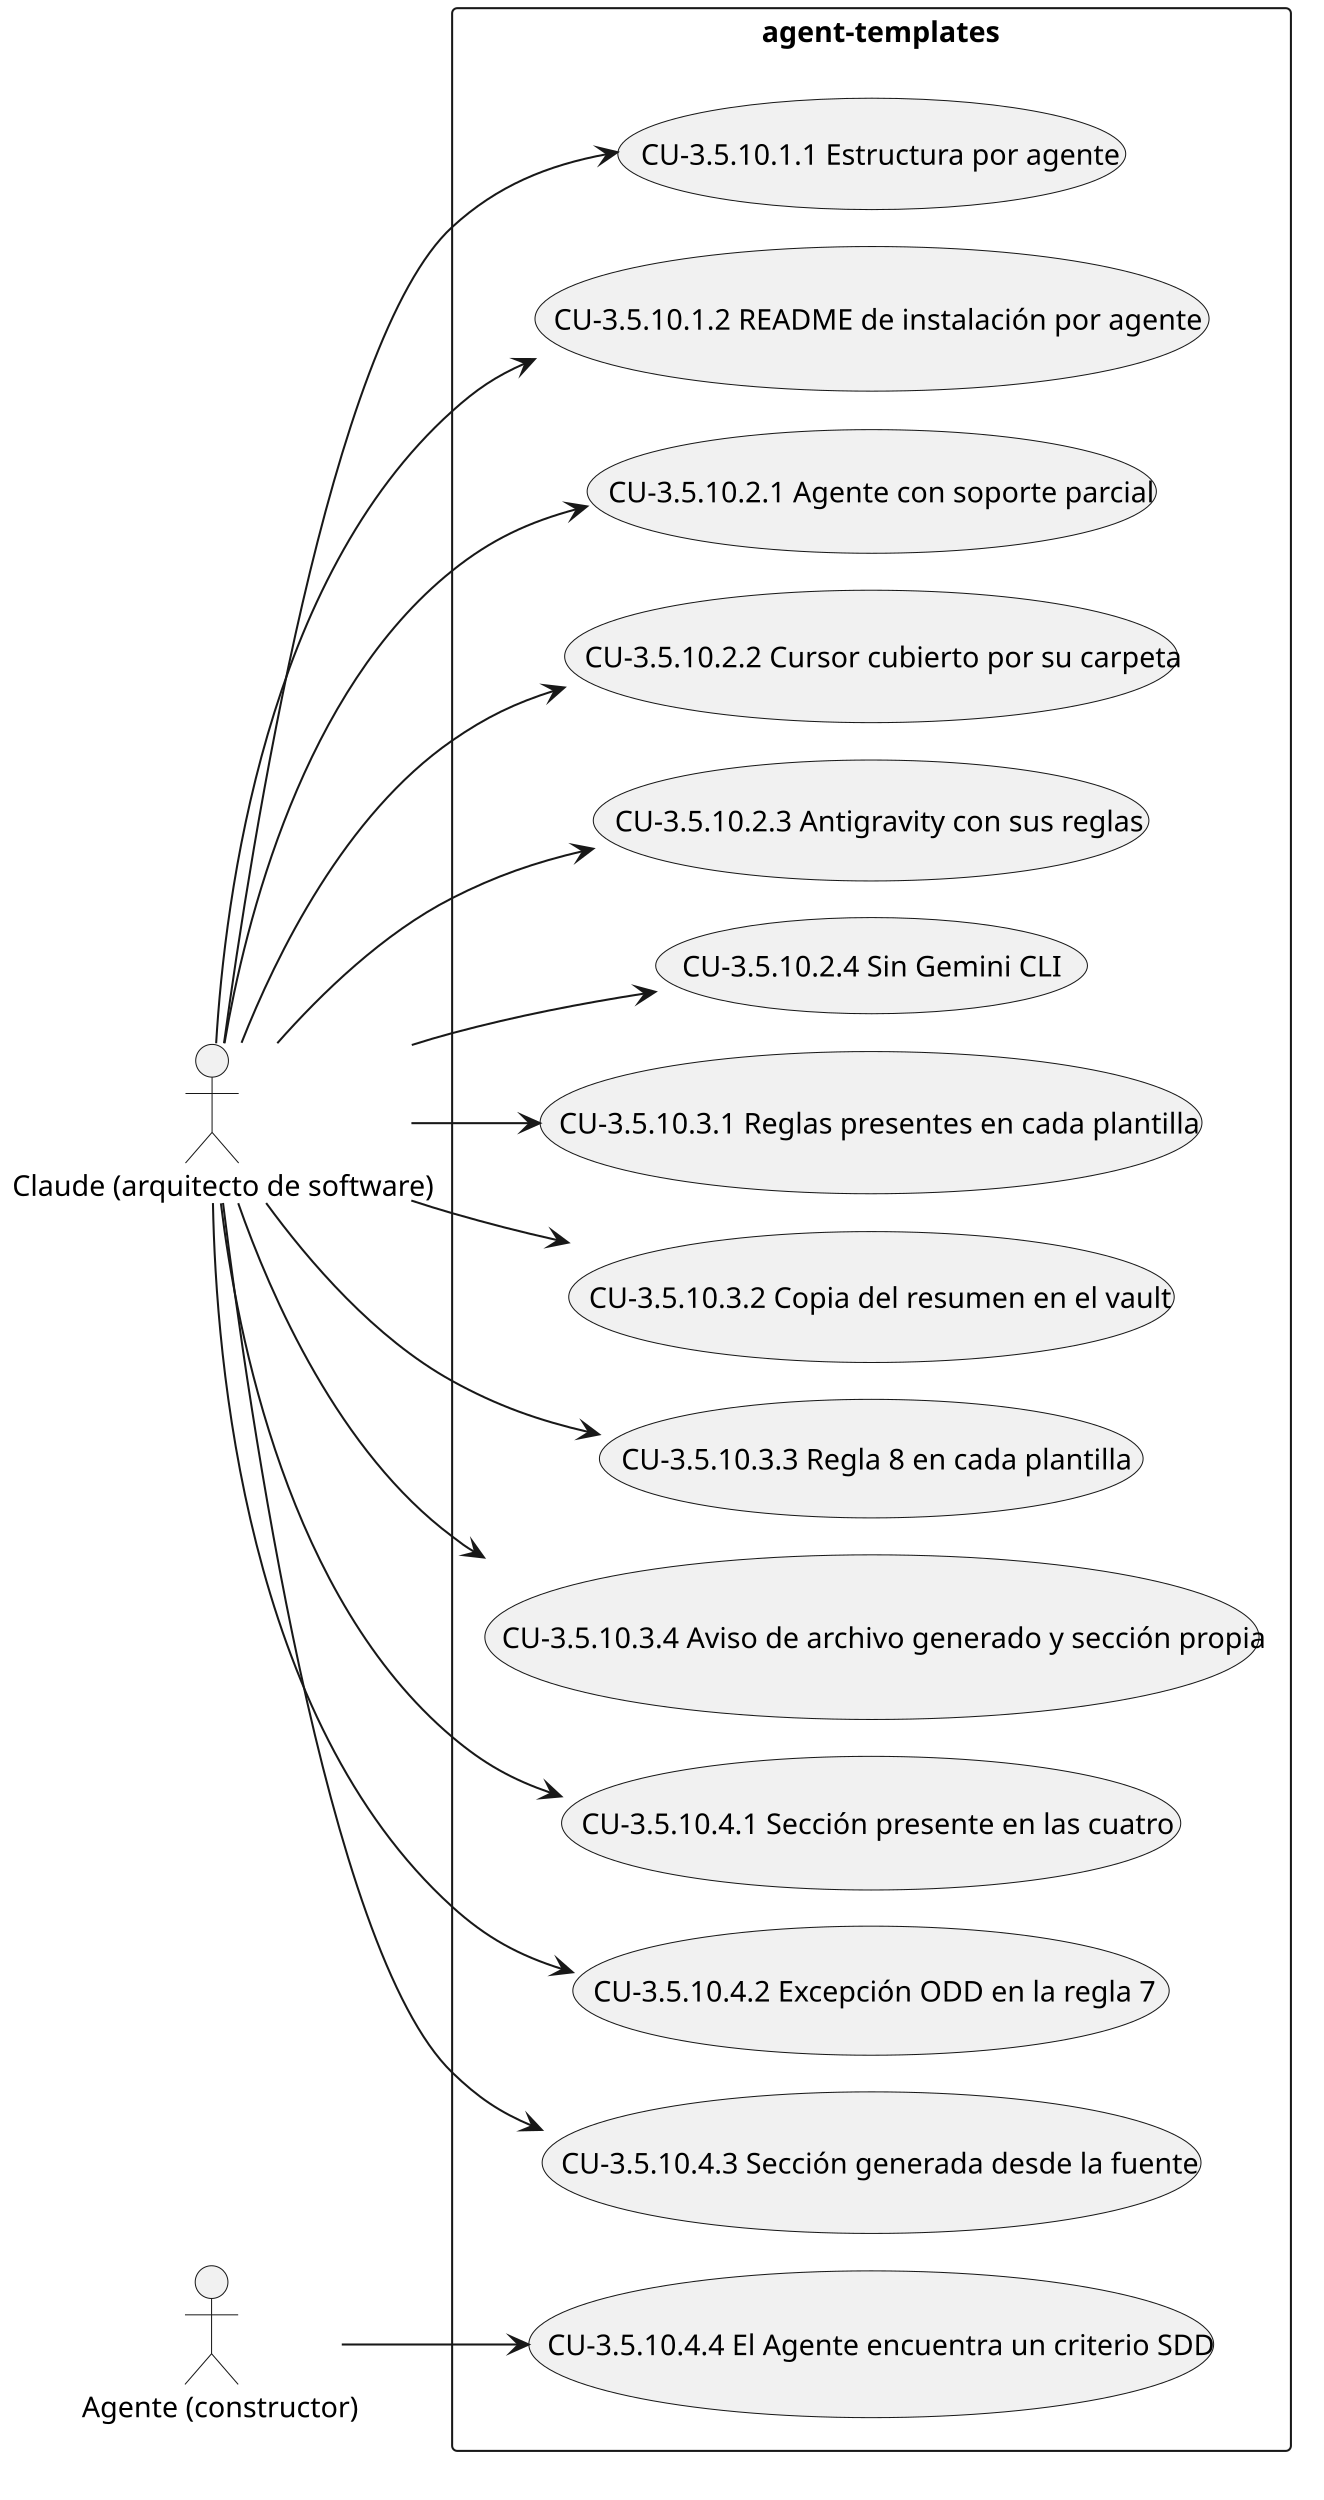
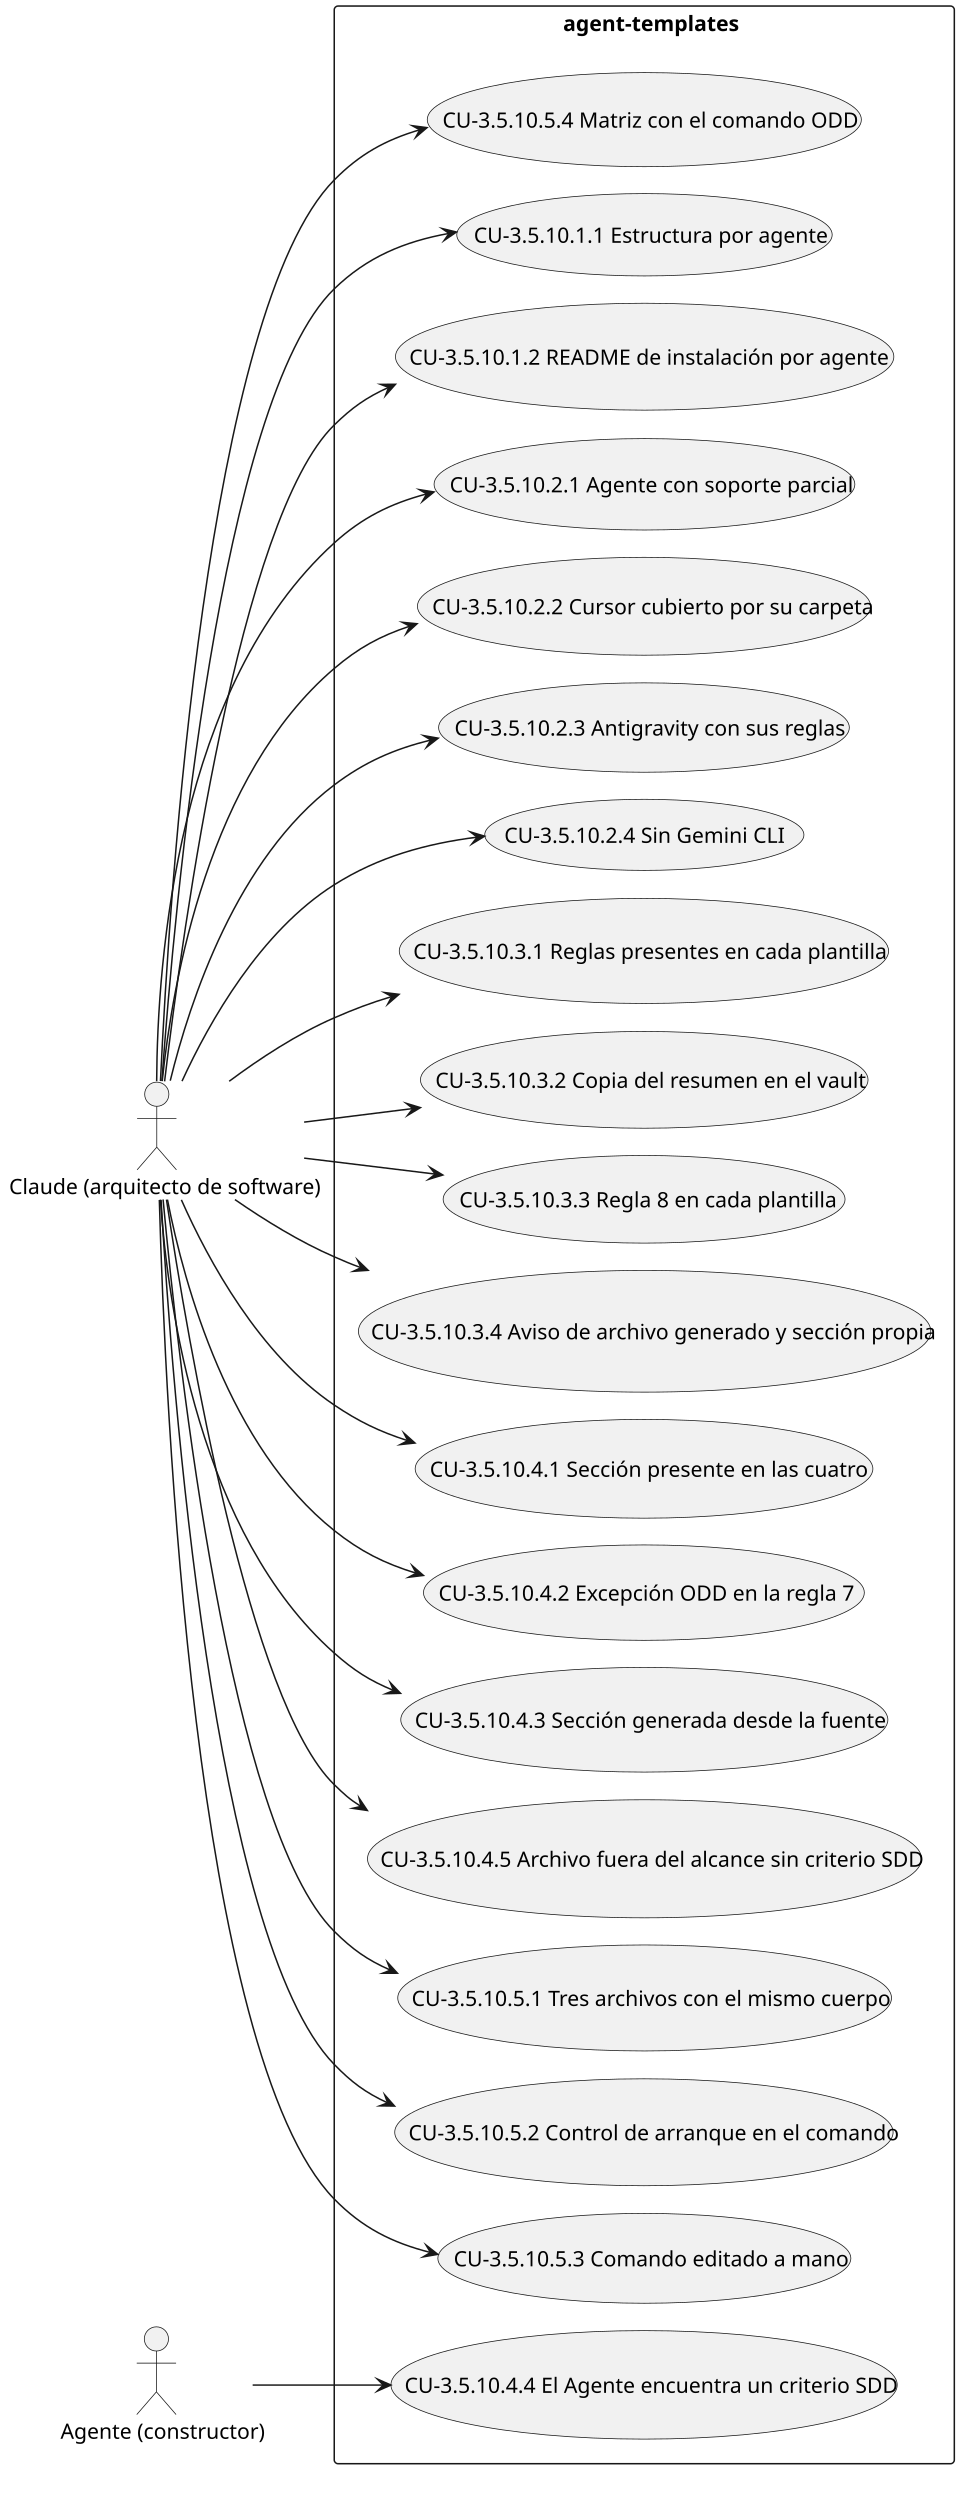
- <svg xmlns="http://www.w3.org/2000/svg" version="1.1" data-diagram-type="DESCRIPTION" style="width:647px;height:1222px;background:#FFFFFF;" width="647px" height="1222px" viewBox="0 0 647 1222" zoomAndPan="magnify" preserveAspectRatio="none" contentStyleType="text/css">
+ <svg xmlns="http://www.w3.org/2000/svg" version="1.1" data-diagram-type="DESCRIPTION" style="width:647px;height:1653px;background:#FFFFFF;" width="647px" height="1653px" viewBox="0 0 647 1653" zoomAndPan="magnify" preserveAspectRatio="none" contentStyleType="text/css">
  <defs />
  <g font-family="sans-serif" lengthAdjust="spacing">
    <g class="cluster" data-qualified-name="agent-templates" id="ent0003" data-source-line="5">
-       <rect x="221" y="4" width="410" height="1194" fill="none" style="stroke:#181818;stroke-width:1;" rx="2.5" ry="2.5" />
+       <rect x="221" y="4" width="410" height="1625" fill="none" style="stroke:#181818;stroke-width:1;" rx="2.5" ry="2.5" />
      <text x="372.321" y="20.533" fill="#000" font-size="14" textLength="107.358" font-weight="700">agent-templates</text>
    </g>
    <g class="entity" data-qualified-name="A1" id="ent0001" data-source-line="3">
-       <ellipse cx="103.662" cy="518.5" rx="8" ry="8" fill="#F1F1F1" style="stroke:#181818;stroke-width:0.5;" />
-       <path d="M103.662,526.5 L103.662,553.5 M90.662,534.5 L116.662,534.5 M103.662,553.5 L90.662,568.5 M103.662,553.5 L116.662,568.5" style="stroke:#181818;stroke-width:0.5;" fill="none" />
-       <text x="6" y="584.533" fill="#000" font-size="14" textLength="195.323">Claude (arquitecto de software)</text>
+       <ellipse cx="103.662" cy="723.5" rx="8" ry="8" fill="#F1F1F1" style="stroke:#181818;stroke-width:0.5;" />
+       <path d="M103.662,731.5 L103.662,758.5 M90.662,739.5 L116.662,739.5 M103.662,758.5 L90.662,773.5 M103.662,758.5 L116.662,773.5" style="stroke:#181818;stroke-width:0.5;" fill="none" />
+       <text x="6" y="789.533" fill="#000" font-size="14" textLength="195.323">Claude (arquitecto de software)</text>
    </g>
    <g class="entity" data-qualified-name="A2" id="ent0002" data-source-line="4">
-       <ellipse cx="103.417" cy="1115.5" rx="8" ry="8" fill="#F1F1F1" style="stroke:#181818;stroke-width:0.5;" />
-       <path d="M103.417,1123.5 L103.417,1150.5 M90.417,1131.5 L116.417,1131.5 M103.417,1150.5 L90.417,1165.5 M103.417,1150.5 L116.417,1165.5" style="stroke:#181818;stroke-width:0.5;" fill="none" />
-       <text x="40" y="1181.533" fill="#000" font-size="14" textLength="126.834">Agente (constructor)</text>
+       <ellipse cx="103.417" cy="1546.5" rx="8" ry="8" fill="#F1F1F1" style="stroke:#181818;stroke-width:0.5;" />
+       <path d="M103.417,1554.5 L103.417,1581.5 M90.417,1562.5 L116.417,1562.5 M103.417,1581.5 L90.417,1596.5 M103.417,1581.5 L116.417,1596.5" style="stroke:#181818;stroke-width:0.5;" fill="none" />
+       <text x="40" y="1612.533" fill="#000" font-size="14" textLength="126.834">Agente (constructor)</text>
    </g>
    <g class="entity" data-qualified-name="agent-templates.UC_3_5_10_1_1" id="ent0004" data-source-line="6">
-       <ellipse cx="426.124" cy="75.225" rx="124.124" ry="27.225" fill="#F1F1F1" style="stroke:#181818;stroke-width:0.5;" />
-       <text x="313.284" y="80.53" fill="#000" font-size="14" textLength="225.682">CU-3.5.10.1.1 Estructura por agente</text>
+       <ellipse cx="426.124" cy="155.225" rx="124.124" ry="27.225" fill="#F1F1F1" style="stroke:#181818;stroke-width:0.5;" />
+       <text x="313.284" y="160.53" fill="#000" font-size="14" textLength="225.682">CU-3.5.10.1.1 Estructura por agente</text>
    </g>
    <g class="entity" data-qualified-name="agent-templates.UC_3_5_10_1_2" id="ent0005" data-source-line="7">
-       <ellipse cx="426.247" cy="155.849" rx="164.747" ry="35.349" fill="#F1F1F1" style="stroke:#181818;stroke-width:0.5;" />
-       <text x="270.606" y="161.154" fill="#000" font-size="14" textLength="311.281">CU-3.5.10.1.2 README de instalación por agente</text>
+       <ellipse cx="426.247" cy="235.849" rx="164.747" ry="35.349" fill="#F1F1F1" style="stroke:#181818;stroke-width:0.5;" />
+       <text x="270.606" y="241.154" fill="#000" font-size="14" textLength="311.281">CU-3.5.10.1.2 README de instalación por agente</text>
    </g>
    <g class="entity" data-qualified-name="agent-templates.UC_3_5_10_2_1" id="ent0006" data-source-line="8">
-       <ellipse cx="426.115" cy="240.223" rx="139.115" ry="30.223" fill="#F1F1F1" style="stroke:#181818;stroke-width:0.5;" />
-       <text x="297.316" y="245.528" fill="#000" font-size="14" textLength="257.599">CU-3.5.10.2.1 Agente con soporte parcial</text>
+       <ellipse cx="426.115" cy="320.223" rx="139.115" ry="30.223" fill="#F1F1F1" style="stroke:#181818;stroke-width:0.5;" />
+       <text x="297.316" y="325.528" fill="#000" font-size="14" textLength="257.599">CU-3.5.10.2.1 Agente con soporte parcial</text>
    </g>
    <g class="entity" data-qualified-name="agent-templates.UC_3_5_10_2_2" id="ent0007" data-source-line="9">
-       <ellipse cx="425.824" cy="320.865" rx="149.824" ry="32.365" fill="#F1F1F1" style="stroke:#181818;stroke-width:0.5;" />
-       <text x="285.755" y="326.169" fill="#000" font-size="14" textLength="280.137">CU-3.5.10.2.2 Cursor cubierto por su carpeta</text>
+       <ellipse cx="425.824" cy="400.865" rx="149.824" ry="32.365" fill="#F1F1F1" style="stroke:#181818;stroke-width:0.5;" />
+       <text x="285.755" y="406.169" fill="#000" font-size="14" textLength="280.137">CU-3.5.10.2.2 Cursor cubierto por su carpeta</text>
    </g>
    <g class="entity" data-qualified-name="agent-templates.UC_3_5_10_2_3" id="ent0008" data-source-line="10">
-       <ellipse cx="425.792" cy="401.058" rx="135.792" ry="29.558" fill="#F1F1F1" style="stroke:#181818;stroke-width:0.5;" />
-       <text x="300.51" y="406.363" fill="#000" font-size="14" textLength="250.564">CU-3.5.10.2.3 Antigravity con sus reglas</text>
+       <ellipse cx="425.792" cy="481.058" rx="135.792" ry="29.558" fill="#F1F1F1" style="stroke:#181818;stroke-width:0.5;" />
+       <text x="300.51" y="486.363" fill="#000" font-size="14" textLength="250.564">CU-3.5.10.2.3 Antigravity con sus reglas</text>
    </g>
    <g class="entity" data-qualified-name="agent-templates.UC_3_5_10_2_4" id="ent0009" data-source-line="11">
-       <ellipse cx="426.029" cy="472.006" rx="105.529" ry="23.506" fill="#F1F1F1" style="stroke:#181818;stroke-width:0.5;" />
-       <text x="333.432" y="477.31" fill="#000" font-size="14" textLength="185.192">CU-3.5.10.2.4 Sin Gemini CLI</text>
+       <ellipse cx="426.029" cy="552.006" rx="105.529" ry="23.506" fill="#F1F1F1" style="stroke:#181818;stroke-width:0.5;" />
+       <text x="333.432" y="557.31" fill="#000" font-size="14" textLength="185.192">CU-3.5.10.2.4 Sin Gemini CLI</text>
    </g>
    <g class="entity" data-qualified-name="agent-templates.UC_3_5_10_3_1" id="ent0010" data-source-line="12">
-       <ellipse cx="425.763" cy="548.753" rx="161.763" ry="34.753" fill="#F1F1F1" style="stroke:#181818;stroke-width:0.5;" />
-       <text x="273.226" y="554.057" fill="#000" font-size="14" textLength="305.074">CU-3.5.10.3.1 Reglas presentes en cada plantilla</text>
+       <ellipse cx="425.763" cy="628.753" rx="161.763" ry="34.753" fill="#F1F1F1" style="stroke:#181818;stroke-width:0.5;" />
+       <text x="273.226" y="634.057" fill="#000" font-size="14" textLength="305.074">CU-3.5.10.3.1 Reglas presentes en cada plantilla</text>
    </g>
    <g class="entity" data-qualified-name="agent-templates.UC_3_5_10_3_2" id="ent0011" data-source-line="13">
-       <ellipse cx="425.979" cy="633.996" rx="147.979" ry="31.996" fill="#F1F1F1" style="stroke:#181818;stroke-width:0.5;" />
-       <text x="287.846" y="639.301" fill="#000" font-size="14" textLength="276.268">CU-3.5.10.3.2 Copia del resumen en el vault</text>
+       <ellipse cx="425.979" cy="713.996" rx="147.979" ry="31.996" fill="#F1F1F1" style="stroke:#181818;stroke-width:0.5;" />
+       <text x="287.846" y="719.301" fill="#000" font-size="14" textLength="276.268">CU-3.5.10.3.2 Copia del resumen en el vault</text>
    </g>
    <g class="entity" data-qualified-name="agent-templates.UC_3_5_10_3_3" id="ent0012" data-source-line="14">
-       <ellipse cx="425.878" cy="712.976" rx="132.878" ry="28.976" fill="#F1F1F1" style="stroke:#181818;stroke-width:0.5;" />
-       <text x="303.689" y="718.28" fill="#000" font-size="14" textLength="244.378">CU-3.5.10.3.3 Regla 8 en cada plantilla</text>
+       <ellipse cx="425.878" cy="792.976" rx="132.878" ry="28.976" fill="#F1F1F1" style="stroke:#181818;stroke-width:0.5;" />
+       <text x="303.689" y="798.28" fill="#000" font-size="14" textLength="244.378">CU-3.5.10.3.3 Regla 8 en cada plantilla</text>
    </g>
    <g class="entity" data-qualified-name="agent-templates.UC_3_5_10_3_4" id="ent0013" data-source-line="15">
-       <ellipse cx="426.216" cy="800.243" rx="189.216" ry="40.243" fill="#F1F1F1" style="stroke:#181818;stroke-width:0.5;" />
-       <text x="245.279" y="805.548" fill="#000" font-size="14" textLength="361.874">CU-3.5.10.3.4 Aviso de archivo generado y sección propia</text>
+       <ellipse cx="426.216" cy="880.243" rx="189.216" ry="40.243" fill="#F1F1F1" style="stroke:#181818;stroke-width:0.5;" />
+       <text x="245.279" y="885.548" fill="#000" font-size="14" textLength="361.874">CU-3.5.10.3.4 Aviso de archivo generado y sección propia</text>
    </g>
    <g class="entity" data-qualified-name="agent-templates.UC_3_5_10_4_1" id="ent0014" data-source-line="16">
-       <ellipse cx="425.821" cy="891.164" rx="151.321" ry="32.664" fill="#F1F1F1" style="stroke:#181818;stroke-width:0.5;" />
-       <text x="284.184" y="896.469" fill="#000" font-size="14" textLength="283.274">CU-3.5.10.4.1 Sección presente en las cuatro</text>
+       <ellipse cx="425.821" cy="971.164" rx="151.321" ry="32.664" fill="#F1F1F1" style="stroke:#181818;stroke-width:0.5;" />
+       <text x="284.184" y="976.469" fill="#000" font-size="14" textLength="283.274">CU-3.5.10.4.1 Sección presente en las cuatro</text>
    </g>
    <g class="entity" data-qualified-name="agent-templates.UC_3_5_10_4_2" id="ent0015" data-source-line="17">
-       <ellipse cx="425.75" cy="973.05" rx="145.75" ry="31.55" fill="#F1F1F1" style="stroke:#181818;stroke-width:0.5;" />
-       <text x="289.958" y="978.355" fill="#000" font-size="14" textLength="271.585">CU-3.5.10.4.2 Excepción ODD en la regla 7</text>
+       <ellipse cx="425.75" cy="1053.05" rx="145.75" ry="31.55" fill="#F1F1F1" style="stroke:#181818;stroke-width:0.5;" />
+       <text x="289.958" y="1058.355" fill="#000" font-size="14" textLength="271.585">CU-3.5.10.4.2 Excepción ODD en la regla 7</text>
    </g>
    <g class="entity" data-qualified-name="agent-templates.UC_3_5_10_4_3" id="ent0016" data-source-line="18">
-       <ellipse cx="426.027" cy="1057.105" rx="161.027" ry="34.605" fill="#F1F1F1" style="stroke:#181818;stroke-width:0.5;" />
-       <text x="274.256" y="1062.41" fill="#000" font-size="14" textLength="303.543">CU-3.5.10.4.3 Sección generada desde la fuente</text>
+       <ellipse cx="426.027" cy="1137.105" rx="161.027" ry="34.605" fill="#F1F1F1" style="stroke:#181818;stroke-width:0.5;" />
+       <text x="274.256" y="1142.41" fill="#000" font-size="14" textLength="303.543">CU-3.5.10.4.3 Sección generada desde la fuente</text>
    </g>
    <g class="entity" data-qualified-name="agent-templates.UC_3_5_10_4_4" id="ent0017" data-source-line="19">
-       <ellipse cx="425.867" cy="1145.873" rx="167.367" ry="35.873" fill="#F1F1F1" style="stroke:#181818;stroke-width:0.5;" />
-       <text x="267.505" y="1151.178" fill="#000" font-size="14" textLength="316.723">CU-3.5.10.4.4 El Agente encuentra un criterio SDD</text>
+       <ellipse cx="425.867" cy="1576.873" rx="167.367" ry="35.873" fill="#F1F1F1" style="stroke:#181818;stroke-width:0.5;" />
+       <text x="267.505" y="1582.178" fill="#000" font-size="14" textLength="316.723">CU-3.5.10.4.4 El Agente encuentra un criterio SDD</text>
    </g>
-     <g class="link" data-entity-1="ent0001" data-entity-2="ent0004" id="lnk18" data-link-type="dependency">
-       <polygon points="301.817,74.393,292.238,72.103,296.901,75.306,293.698,79.968,301.817,74.393" fill="#181818" style="stroke:#181818;stroke-width:1;stroke-linejoin:miter;stroke-miterlimit:10;" />
-       <path d="M109.503,509.916 C122.718,412.997 161.663,165.48 221,111 C243.054,90.751 267.422,80.777 296.901,75.306" style="stroke:#181818;stroke-width:1;" fill="none" />
+     <g class="entity" data-qualified-name="agent-templates.UC_3_5_10_4_5" id="ent0018" data-source-line="20">
+       <ellipse cx="426.151" cy="1229.03" rx="183.151" ry="39.03" fill="#F1F1F1" style="stroke:#181818;stroke-width:0.5;" />
+       <text x="251.462" y="1234.335" fill="#000" font-size="14" textLength="349.378">CU-3.5.10.4.5 Archivo fuera del alcance sin criterio SDD</text>
    </g>
-     <g class="link" data-entity-1="ent0001" data-entity-2="ent0005" id="lnk19" data-link-type="dependency">
-       <polygon points="261.419,175.515,251.571,175.476,256.842,177.528,254.791,182.8,261.419,175.515" fill="#181818" style="stroke:#181818;stroke-width:1;stroke-linejoin:miter;stroke-miterlimit:10;" />
-       <path d="M105.649,509.962 C109.99,437.649 130.043,282.798 221,201 C232.866,190.329 242.102,184.01 256.842,177.528" style="stroke:#181818;stroke-width:1;" fill="none" />
+     <g class="entity" data-qualified-name="agent-templates.UC_3_5_10_5_1" id="ent0019" data-source-line="21">
+       <ellipse cx="426.228" cy="1321.046" rx="163.228" ry="35.046" fill="#F1F1F1" style="stroke:#181818;stroke-width:0.5;" />
+       <text x="272.166" y="1326.35" fill="#000" font-size="14" textLength="308.123">CU-3.5.10.5.1 Tres archivos con el mismo cuerpo</text>
    </g>
-     <g class="link" data-entity-1="ent0001" data-entity-2="ent0006" id="lnk20" data-link-type="dependency">
-       <polygon points="286.947,247.521,277.221,245.97,282.115,248.807,279.279,253.701,286.947,247.521" fill="#181818" style="stroke:#181818;stroke-width:1;stroke-linejoin:miter;stroke-miterlimit:10;" />
-       <path d="M109.741,509.919 C119.91,450.315 148.13,337.467 221,279 C239.984,263.768 258.308,255.144 282.115,248.807" style="stroke:#181818;stroke-width:1;" fill="none" />
+     <g class="entity" data-qualified-name="agent-templates.UC_3_5_10_5_2" id="ent0020" data-source-line="22">
+       <ellipse cx="425.757" cy="1409.851" rx="164.757" ry="35.351" fill="#F1F1F1" style="stroke:#181818;stroke-width:0.5;" />
+       <text x="270.106" y="1415.156" fill="#000" font-size="14" textLength="311.302">CU-3.5.10.5.2 Control de arranque en el comando</text>
    </g>
-     <g class="link" data-entity-1="ent0001" data-entity-2="ent0007" id="lnk21" data-link-type="dependency">
-       <polygon points="275.933,336.04,266.147,334.926,271.163,337.541,268.548,342.557,275.933,336.04" fill="#181818" style="stroke:#181818;stroke-width:1;stroke-linejoin:miter;stroke-miterlimit:10;" />
-       <path d="M118.067,509.713 C135.118,466.466 168.654,398.274 221,362 C237.479,350.58 251.632,343.686 271.163,337.541" style="stroke:#181818;stroke-width:1;" fill="none" />
+     <g class="entity" data-qualified-name="agent-templates.UC_3_5_10_5_3" id="ent0021" data-source-line="23">
+       <ellipse cx="426.044" cy="1493.209" rx="136.544" ry="29.709" fill="#F1F1F1" style="stroke:#181818;stroke-width:0.5;" />
+       <text x="299.965" y="1498.513" fill="#000" font-size="14" textLength="252.157">CU-3.5.10.5.3 Comando editado a mano</text>
    </g>
-     <g class="link" data-entity-1="ent0001" data-entity-2="ent0008" id="lnk22" data-link-type="dependency">
-       <polygon points="289.98,414.852,280.305,413.008,285.111,415.991,282.128,420.798,289.98,414.852" fill="#181818" style="stroke:#181818;stroke-width:1;stroke-linejoin:miter;stroke-miterlimit:10;" />
-       <path d="M135.542,509.915 C156.959,485.681 187.526,456.022 221,439 C242.274,428.182 261.332,421.557 285.111,415.991" style="stroke:#181818;stroke-width:1;" fill="none" />
+     <g class="entity" data-qualified-name="agent-templates.UC_3_5_10_5_4" id="ent0022" data-source-line="24">
+       <ellipse cx="426.019" cy="79.104" rx="143.519" ry="31.104" fill="#F1F1F1" style="stroke:#181818;stroke-width:0.5;" />
+       <text x="292.574" y="84.408" fill="#000" font-size="14" textLength="266.889">CU-3.5.10.5.4 Matriz con el comando ODD</text>
    </g>
-     <g class="link" data-entity-1="ent0001" data-entity-2="ent0009" id="lnk23" data-link-type="dependency">
-       <polygon points="320.368,484.801,310.857,482.241,315.428,485.574,312.095,490.145,320.368,484.801" fill="#181818" style="stroke:#181818;stroke-width:1;stroke-linejoin:miter;stroke-miterlimit:10;" />
-       <path d="M201.282,510.784 C207.909,508.682 214.524,506.728 221,505 C252.891,496.491 283.267,490.609 315.428,485.574" style="stroke:#181818;stroke-width:1;" fill="none" />
+     <g class="link" data-entity-1="ent0001" data-entity-2="ent0004" id="lnk23" data-link-type="dependency">
+       <polygon points="301.828,153.415,292.256,151.096,296.91,154.313,293.693,158.966,301.828,153.415" fill="#181818" style="stroke:#181818;stroke-width:1;stroke-linejoin:miter;stroke-miterlimit:10;" />
+       <path d="M107.031,714.728 C115.298,599.257 145.454,264.359 221,191 C242.673,169.955 267.168,159.742 296.91,154.313" style="stroke:#181818;stroke-width:1;" fill="none" />
    </g>
-     <g class="link" data-entity-1="ent0001" data-entity-2="ent0010" id="lnk24" data-link-type="dependency">
-       <polygon points="263.961,549,254.961,545,258.961,549,254.961,553,263.961,549" fill="#181818" style="stroke:#181818;stroke-width:1;stroke-linejoin:miter;stroke-miterlimit:10;" />
-       <path d="M201.095,549 C221.001,549 237.472,549 258.961,549" style="stroke:#181818;stroke-width:1;" fill="none" />
+     <g class="link" data-entity-1="ent0001" data-entity-2="ent0005" id="lnk24" data-link-type="dependency">
+       <polygon points="261.499,254.086,251.65,254.137,256.94,256.141,254.937,261.431,261.499,254.086" fill="#181818" style="stroke:#181818;stroke-width:1;stroke-linejoin:miter;stroke-miterlimit:10;" />
+       <path d="M108.829,714.997 C120.939,613.007 158.431,342.062 221,281 C232.68,269.601 241.999,262.873 256.94,256.141" style="stroke:#181818;stroke-width:1;" fill="none" />
    </g>
-     <g class="link" data-entity-1="ent0001" data-entity-2="ent0011" id="lnk25" data-link-type="dependency">
-       <polygon points="277.775,607.392,269.879,601.507,272.899,606.29,268.115,609.31,277.775,607.392" fill="#181818" style="stroke:#181818;stroke-width:1;stroke-linejoin:miter;stroke-miterlimit:10;" />
-       <path d="M201.041,586.827 C207.756,589.036 214.454,591.12 221,593 C239.228,598.236 253.683,601.947 272.899,606.29" style="stroke:#181818;stroke-width:1;" fill="none" />
+     <g class="link" data-entity-1="ent0001" data-entity-2="ent0006" id="lnk25" data-link-type="dependency">
+       <polygon points="286.977,325.278,277.25,323.737,282.147,326.569,279.315,331.466,286.977,325.278" fill="#181818" style="stroke:#181818;stroke-width:1;stroke-linejoin:miter;stroke-miterlimit:10;" />
+       <path d="M103.588,714.893 C104.011,635.125 117.048,453.242 221,359 C239.433,342.289 257.919,333.044 282.147,326.569" style="stroke:#181818;stroke-width:1;" fill="none" />
    </g>
-     <g class="link" data-entity-1="ent0001" data-entity-2="ent0012" id="lnk26" data-link-type="dependency">
-       <polygon points="292.845,701.146,284.969,695.232,287.972,700.026,283.177,703.029,292.845,701.146" fill="#181818" style="stroke:#181818;stroke-width:1;stroke-linejoin:miter;stroke-miterlimit:10;" />
-       <path d="M130.1,588.046 C151.051,616.733 183.31,654.196 221,675 C242.92,687.1 263.101,694.31 287.972,700.026" style="stroke:#181818;stroke-width:1;" fill="none" />
+     <g class="link" data-entity-1="ent0001" data-entity-2="ent0007" id="lnk26" data-link-type="dependency">
+       <polygon points="275.765,412.419,265.963,411.454,271.019,413.993,268.48,419.048,275.765,412.419" fill="#181818" style="stroke:#181818;stroke-width:1;stroke-linejoin:miter;stroke-miterlimit:10;" />
+       <path d="M107.255,714.846 C114.159,648.085 138.165,512.609 221,442 C236.808,428.525 251.061,420.608 271.019,413.993" style="stroke:#181818;stroke-width:1;" fill="none" />
    </g>
-     <g class="link" data-entity-1="ent0001" data-entity-2="ent0013" id="lnk27" data-link-type="dependency">
-       <polygon points="236.55,761.311,230.826,753.296,232.242,758.773,226.765,760.189,236.55,761.311" fill="#181818" style="stroke:#181818;stroke-width:1;stroke-linejoin:miter;stroke-miterlimit:10;" />
-       <path d="M116.443,588.126 C132.584,634.245 165.867,709.806 221,751 C225.96,754.706 226.854,755.598 232.242,758.773" style="stroke:#181818;stroke-width:1;" fill="none" />
+     <g class="link" data-entity-1="ent0001" data-entity-2="ent0008" id="lnk27" data-link-type="dependency">
+       <polygon points="289.743,488.076,280.043,486.367,284.891,489.283,281.975,494.131,289.743,488.076" fill="#181818" style="stroke:#181818;stroke-width:1;stroke-linejoin:miter;stroke-miterlimit:10;" />
+       <path d="M112.568,714.562 C125.627,661.341 156.707,567.609 221,519 C240.972,503.9 260.284,495.405 284.891,489.283" style="stroke:#181818;stroke-width:1;" fill="none" />
    </g>
-     <g class="link" data-entity-1="ent0001" data-entity-2="ent0014" id="lnk28" data-link-type="dependency">
-       <polygon points="274.332,878.085,267.115,871.383,269.602,876.464,264.521,878.951,274.332,878.085" fill="#181818" style="stroke:#181818;stroke-width:1;stroke-linejoin:miter;stroke-miterlimit:10;" />
-       <path d="M107.969,588.194 C115.89,652.912 141.31,781.644 221,849 C236.465,862.072 250.196,869.813 269.602,876.464" style="stroke:#181818;stroke-width:1;" fill="none" />
+     <g class="link" data-entity-1="ent0001" data-entity-2="ent0009" id="lnk28" data-link-type="dependency">
+       <polygon points="320.448,552.887,311.014,550.06,315.489,553.521,312.028,557.996,320.448,552.887" fill="#181818" style="stroke:#181818;stroke-width:1;stroke-linejoin:miter;stroke-miterlimit:10;" />
+       <path d="M120.35,714.855 C138.513,675.333 172.205,615.852 221,585 C250.339,566.45 281.679,557.841 315.489,553.521" style="stroke:#181818;stroke-width:1;" fill="none" />
    </g>
-     <g class="link" data-entity-1="ent0001" data-entity-2="ent0015" id="lnk29" data-link-type="dependency">
-       <polygon points="279.937,964.062,272.538,957.562,275.164,962.573,270.154,965.199,279.937,964.062" fill="#181818" style="stroke:#181818;stroke-width:1;stroke-linejoin:miter;stroke-miterlimit:10;" />
-       <path d="M104.091,588.062 C105.537,665.926 120.508,840.807 221,932 C237.653,947.112 253.497,955.809 275.164,962.573" style="stroke:#181818;stroke-width:1;" fill="none" />
+     <g class="link" data-entity-1="ent0001" data-entity-2="ent0010" id="lnk29" data-link-type="dependency">
+       <polygon points="263.85,657.447,254.075,656.237,259.066,658.901,256.402,663.891,263.85,657.447" fill="#181818" style="stroke:#181818;stroke-width:1;stroke-linejoin:miter;stroke-miterlimit:10;" />
+       <path d="M151.545,714.927 C171.826,699.827 196.487,683.654 221,673 C234.624,667.079 244.332,663.38 259.066,658.901" style="stroke:#181818;stroke-width:1;" fill="none" />
    </g>
-     <g class="link" data-entity-1="ent0001" data-entity-2="ent0016" id="lnk30" data-link-type="dependency">
-       <polygon points="264.837,1041.109,258.096,1033.929,260.23,1039.168,254.99,1041.301,264.837,1041.109" fill="#181818" style="stroke:#181818;stroke-width:1;stroke-linejoin:miter;stroke-miterlimit:10;" />
-       <path d="M109.013,588.014 C121.449,688.679 159.428,953.46 221,1013 C233.567,1025.152 244.036,1032.345 260.23,1039.168" style="stroke:#181818;stroke-width:1;" fill="none" />
+     <g class="link" data-entity-1="ent0001" data-entity-2="ent0011" id="lnk30" data-link-type="dependency">
+       <polygon points="277.976,732.349,268.55,729.495,273.015,732.969,269.541,737.433,277.976,732.349" fill="#181818" style="stroke:#181818;stroke-width:1;stroke-linejoin:miter;stroke-miterlimit:10;" />
+       <path d="M201.095,741.944 C225.333,738.919 246.928,736.224 273.015,732.969" style="stroke:#181818;stroke-width:1;" fill="none" />
    </g>
-     <g class="link" data-entity-1="ent0002" data-entity-2="ent0017" id="lnk31" data-link-type="dependency">
-       <polygon points="258.455,1146,249.455,1142,253.455,1146,249.455,1150,258.455,1146" fill="#181818" style="stroke:#181818;stroke-width:1;stroke-linejoin:miter;stroke-miterlimit:10;" />
-       <path d="M167.056,1146 C193.562,1146 220.834,1146 253.455,1146" style="stroke:#181818;stroke-width:1;" fill="none" />
+     <g class="link" data-entity-1="ent0001" data-entity-2="ent0012" id="lnk31" data-link-type="dependency">
+       <polygon points="292.784,776.911,284.333,771.853,287.821,776.307,283.367,779.795,292.784,776.911" fill="#181818" style="stroke:#181818;stroke-width:1;stroke-linejoin:miter;stroke-miterlimit:10;" />
+       <path d="M201.095,765.754 C229.94,769.264 257.108,772.57 287.821,776.307" style="stroke:#181818;stroke-width:1;" fill="none" />
+     </g>
+     <g class="link" data-entity-1="ent0001" data-entity-2="ent0013" id="lnk32" data-link-type="dependency">
+       <polygon points="243.419,839.931,236.342,833.081,238.724,838.212,233.592,840.594,243.419,839.931" fill="#181818" style="stroke:#181818;stroke-width:1;stroke-linejoin:miter;stroke-miterlimit:10;" />
+       <path d="M155.343,793.172 C174.991,806.78 198.208,821.097 221,831 C228.266,834.157 231.075,835.413 238.724,838.212" style="stroke:#181818;stroke-width:1;" fill="none" />
+     </g>
+     <g class="link" data-entity-1="ent0001" data-entity-2="ent0014" id="lnk33" data-link-type="dependency">
+       <polygon points="274.377,954.123,267.04,947.553,269.619,952.588,264.584,955.167,274.377,954.123" fill="#181818" style="stroke:#181818;stroke-width:1;stroke-linejoin:miter;stroke-miterlimit:10;" />
+       <path d="M119.924,793.338 C137.931,833.888 171.673,895.74 221,929 C237.115,939.866 250.697,946.485 269.619,952.588" style="stroke:#181818;stroke-width:1;" fill="none" />
+     </g>
+     <g class="link" data-entity-1="ent0001" data-entity-2="ent0015" id="lnk34" data-link-type="dependency">
+       <polygon points="279.971,1041.688,272.538,1035.227,275.19,1040.223,270.194,1042.876,279.971,1041.688" fill="#181818" style="stroke:#181818;stroke-width:1;stroke-linejoin:miter;stroke-miterlimit:10;" />
+       <path d="M110.721,793.189 C121.989,850.559 151.413,956.586 221,1012 C238.168,1025.671 253.895,1033.697 275.19,1040.223" style="stroke:#181818;stroke-width:1;" fill="none" />
+     </g>
+     <g class="link" data-entity-1="ent0001" data-entity-2="ent0016" id="lnk35" data-link-type="dependency">
+       <polygon points="264.819,1119.617,258.018,1112.493,260.195,1117.714,254.974,1119.891,264.819,1119.617" fill="#181818" style="stroke:#181818;stroke-width:1;stroke-linejoin:miter;stroke-miterlimit:10;" />
+       <path d="M106.027,793.202 C111.014,864.216 132.118,1014.078 221,1093 C233.801,1104.367 244.203,1111.133 260.195,1117.714" style="stroke:#181818;stroke-width:1;" fill="none" />
+     </g>
+     <g class="link" data-entity-1="ent0002" data-entity-2="ent0017" id="lnk36" data-link-type="dependency">
+       <polygon points="258.455,1577,249.455,1573,253.455,1577,249.455,1581,258.455,1577" fill="#181818" style="stroke:#181818;stroke-width:1;stroke-linejoin:miter;stroke-miterlimit:10;" />
+       <path d="M167.056,1577 C193.562,1577 220.834,1577 253.455,1577" style="stroke:#181818;stroke-width:1;" fill="none" />
+     </g>
+     <g class="link" data-entity-1="ent0001" data-entity-2="ent0018" id="lnk37" data-link-type="dependency">
+       <polygon points="242.89,1197.084,237.413,1188.898,238.661,1194.416,233.144,1195.664,242.89,1197.084" fill="#181818" style="stroke:#181818;stroke-width:1;stroke-linejoin:miter;stroke-miterlimit:10;" />
+       <path d="M110.069,793.2 C124.307,887.957 164.911,1125.635 221,1180 C227.669,1186.464 230.806,1189.459 238.661,1194.416" style="stroke:#181818;stroke-width:1;" fill="none" />
+     </g>
+     <g class="link" data-entity-1="ent0001" data-entity-2="ent0019" id="lnk38" data-link-type="dependency">
+       <polygon points="262.762,1304.682,256.132,1297.399,258.185,1302.67,252.913,1304.723,262.762,1304.682" fill="#181818" style="stroke:#181818;stroke-width:1;stroke-linejoin:miter;stroke-miterlimit:10;" />
+       <path d="M107.828,793.092 C117.945,902.525 151.948,1208.412 221,1277 C232.953,1288.873 242.717,1295.872 258.185,1302.67" style="stroke:#181818;stroke-width:1;" fill="none" />
+     </g>
+     <g class="link" data-entity-1="ent0001" data-entity-2="ent0020" id="lnk39" data-link-type="dependency">
+       <polygon points="260.874,1392.537,254.383,1385.13,256.335,1390.439,251.026,1392.391,260.874,1392.537" fill="#181818" style="stroke:#181818;stroke-width:1;stroke-linejoin:miter;stroke-miterlimit:10;" />
+       <path d="M106.497,793.371 C113.49,915.175 140.948,1282.616 221,1365 C232.374,1376.705 241.514,1383.587 256.335,1390.439" style="stroke:#181818;stroke-width:1;" fill="none" />
+     </g>
+     <g class="link" data-entity-1="ent0001" data-entity-2="ent0021" id="lnk40" data-link-type="dependency">
+       <polygon points="289.493,1490.579,281.749,1484.494,284.646,1489.352,279.787,1492.249,289.493,1490.579" fill="#181818" style="stroke:#181818;stroke-width:1;stroke-linejoin:miter;stroke-miterlimit:10;" />
+       <path d="M105.349,793.419 C109.059,926.91 128.158,1358.905 221,1454 C239.388,1472.835 259.03,1482.873 284.646,1489.352" style="stroke:#181818;stroke-width:1;" fill="none" />
+     </g>
+     <g class="link" data-entity-1="ent0001" data-entity-2="ent0022" id="lnk41" data-link-type="dependency">
+       <polygon points="282.351,84.392,272.585,83.113,277.557,85.812,274.857,90.783,282.351,84.392" fill="#181818" style="stroke:#181818;stroke-width:1;stroke-linejoin:miter;stroke-miterlimit:10;" />
+       <path d="M106.093,714.784 C111.993,589.825 136.814,204.218 221,119 C237.741,102.054 254.614,92.608 277.557,85.812" style="stroke:#181818;stroke-width:1;" fill="none" />
    </g>
  </g>
</svg>
